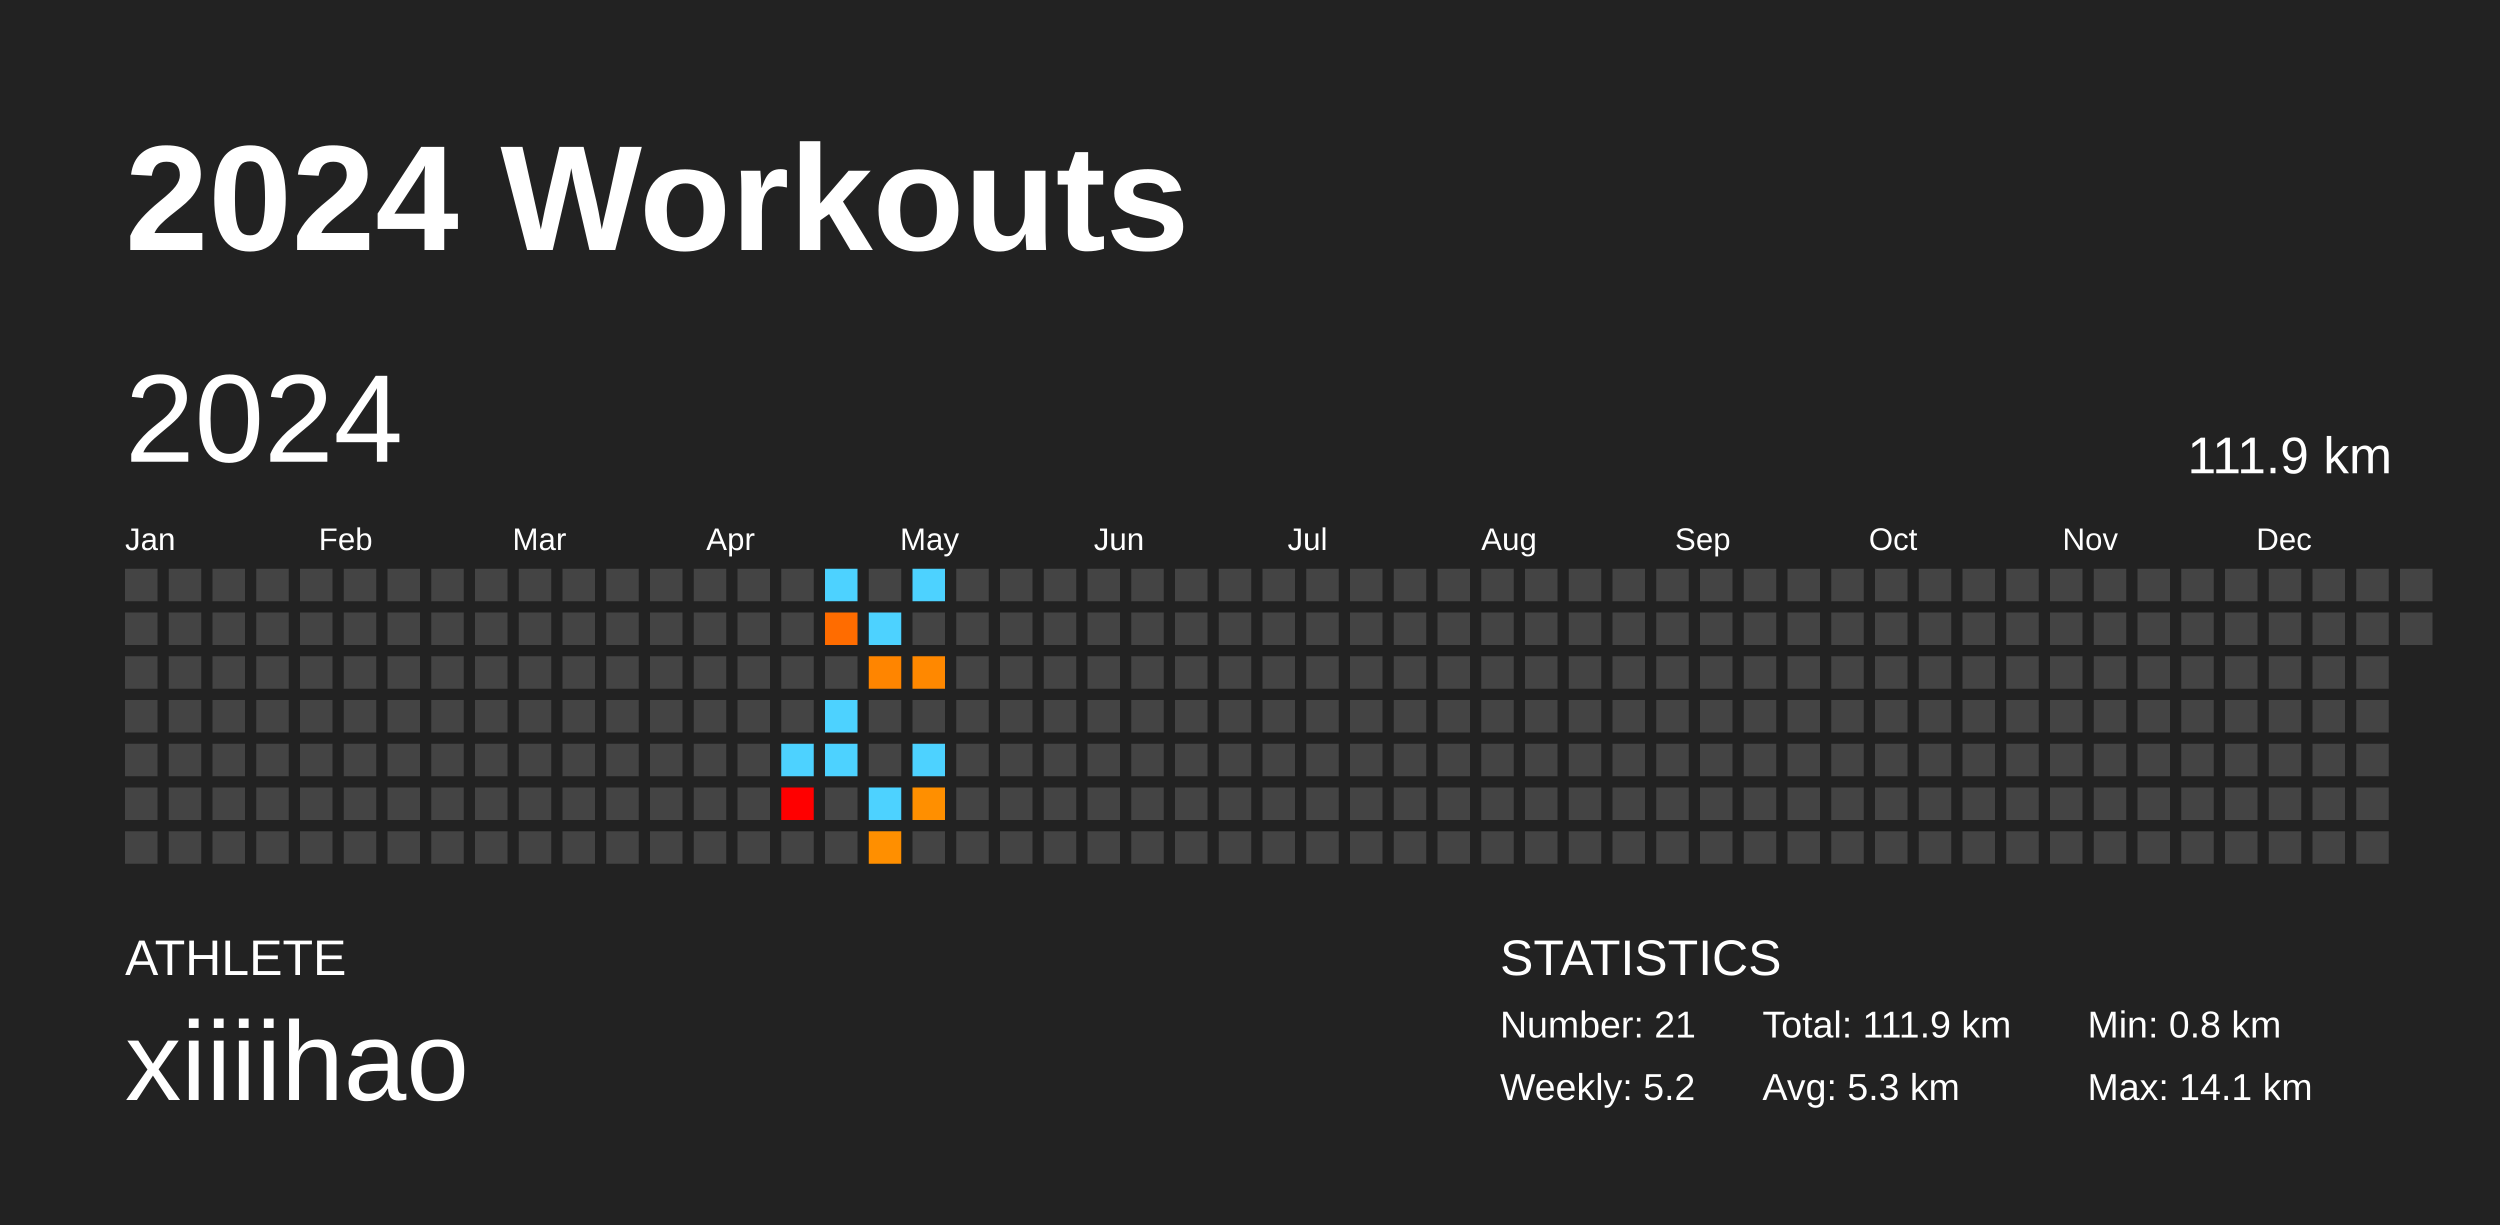
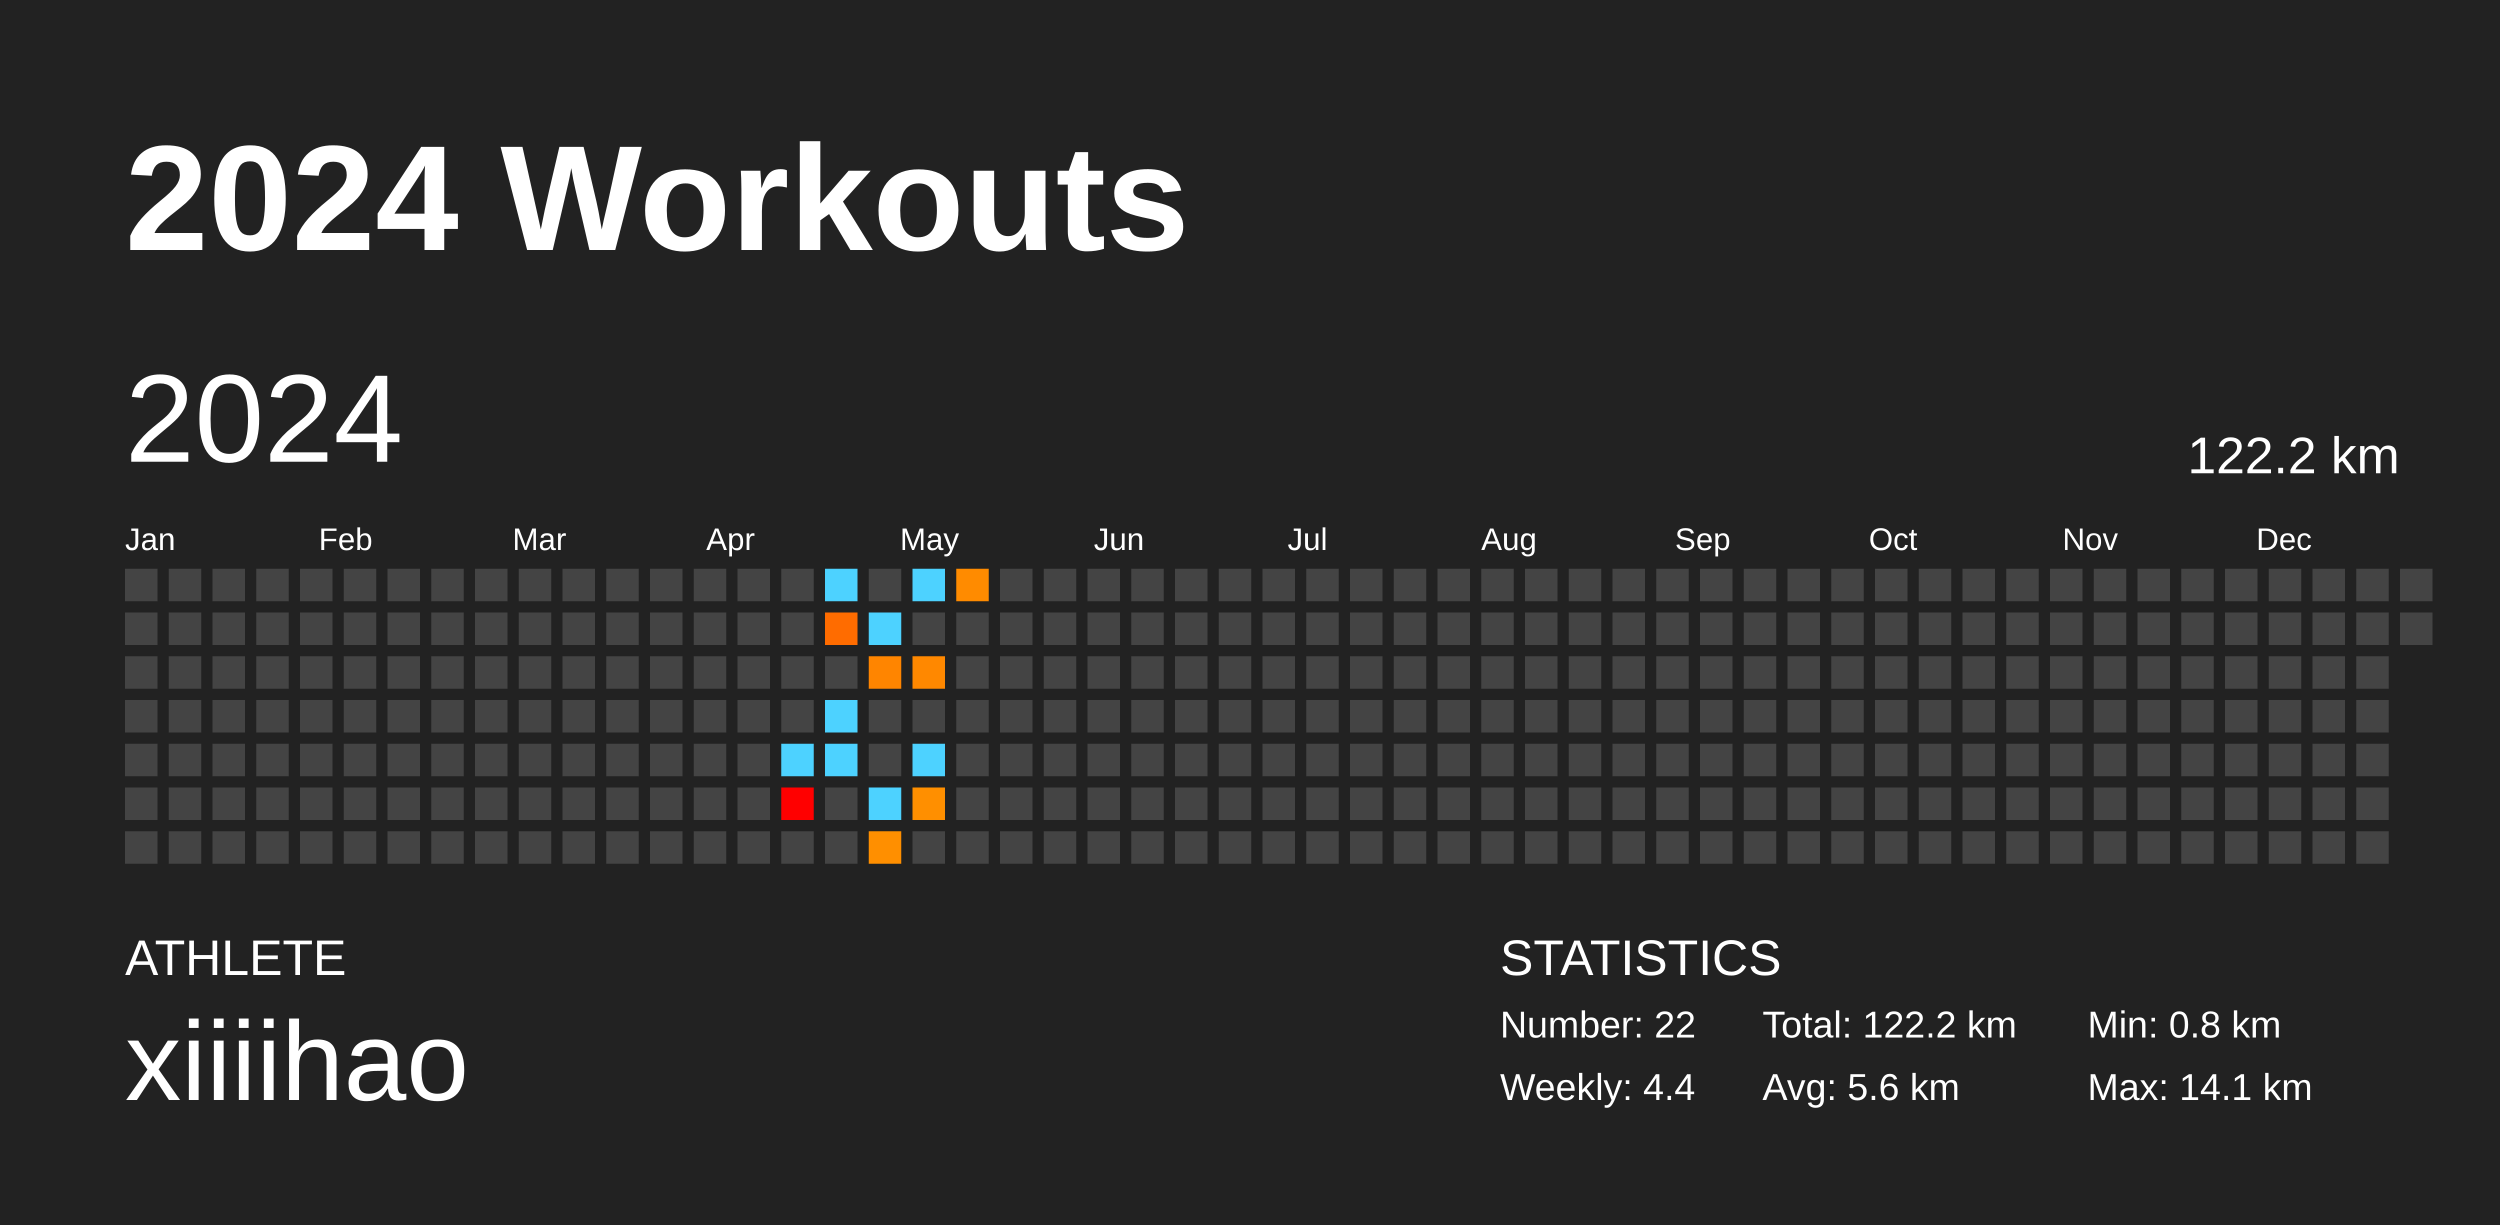
<svg xmlns="http://www.w3.org/2000/svg" baseProfile="full" height="98mm" version="1.1" viewBox="0,0,200,98" width="200mm">
  <defs />
  <rect fill="#222222" height="98" width="200" x="0" y="0" />
  <text fill="#FFFFFF" style="font-size:12px; font-family:Arial; font-weight:bold;" x="10" y="20">2024 Workouts</text>
  <text fill="#FFFFFF" style="font-size:4px; font-family:Arial" x="10" y="78">ATHLETE</text>
  <text fill="#FFFFFF" style="font-size:9px; font-family:Arial" x="10" y="88">xiiiihao</text>
  <text fill="#FFFFFF" style="font-size:4px; font-family:Arial" x="120" y="78">STATISTICS</text>
-   <text fill="#FFFFFF" style="font-size:3px; font-family:Arial" x="120" y="83">Number: 21</text>
-   <text fill="#FFFFFF" style="font-size:3px; font-family:Arial" x="120" y="88">Weekly: 5.2</text>
-   <text fill="#FFFFFF" style="font-size:3px; font-family:Arial" x="141" y="83">Total: 111.9 km</text>
-   <text fill="#FFFFFF" style="font-size:3px; font-family:Arial" x="141" y="88">Avg: 5.3 km</text>
+   <text fill="#FFFFFF" style="font-size:3px; font-family:Arial" x="120" y="83">Number: 22</text>
+   <text fill="#FFFFFF" style="font-size:3px; font-family:Arial" x="120" y="88">Weekly: 4.4</text>
+   <text fill="#FFFFFF" style="font-size:3px; font-family:Arial" x="141" y="83">Total: 122.2 km</text>
+   <text fill="#FFFFFF" style="font-size:3px; font-family:Arial" x="141" y="88">Avg: 5.6 km</text>
  <text fill="#FFFFFF" style="font-size:3px; font-family:Arial" x="167" y="83">Min: 0.8 km</text>
  <text fill="#FFFFFF" style="font-size:3px; font-family:Arial" x="167" y="88">Max: 14.1 km</text>
  <text dominant-baseline="hanging" fill="#FFFFFF" style="font-size:10.0px; font-family:Arial;" x="10" y="30">2024</text>
-   <text dominant-baseline="hanging" fill="#FFFFFF" style="font-size:4.125px; font-family:Arial;" x="175" y="35">111.9 km</text>
+   <text dominant-baseline="hanging" fill="#FFFFFF" style="font-size:4.125px; font-family:Arial;" x="175" y="35">122.2 km</text>
  <text fill="#FFFFFF" style="font-size:2.5px; font-family:Arial" x="10.0" y="44">Jan</text>
  <text fill="#FFFFFF" style="font-size:2.5px; font-family:Arial" x="25.5" y="44">Feb</text>
  <text fill="#FFFFFF" style="font-size:2.5px; font-family:Arial" x="41.0" y="44">Mar</text>
  <text fill="#FFFFFF" style="font-size:2.5px; font-family:Arial" x="56.5" y="44">Apr</text>
  <text fill="#FFFFFF" style="font-size:2.5px; font-family:Arial" x="72.0" y="44">May</text>
  <text fill="#FFFFFF" style="font-size:2.5px; font-family:Arial" x="87.5" y="44">Jun</text>
  <text fill="#FFFFFF" style="font-size:2.5px; font-family:Arial" x="103.0" y="44">Jul</text>
  <text fill="#FFFFFF" style="font-size:2.5px; font-family:Arial" x="118.5" y="44">Aug</text>
  <text fill="#FFFFFF" style="font-size:2.5px; font-family:Arial" x="134.0" y="44">Sep</text>
  <text fill="#FFFFFF" style="font-size:2.5px; font-family:Arial" x="149.5" y="44">Oct</text>
  <text fill="#FFFFFF" style="font-size:2.5px; font-family:Arial" x="165.0" y="44">Nov</text>
  <text fill="#FFFFFF" style="font-size:2.5px; font-family:Arial" x="180.5" y="44">Dec</text>
  <rect fill="#444444" height="2.6" width="2.6" x="10.0" y="45.5" />
  <rect fill="#444444" height="2.6" width="2.6" x="10.0" y="49.0" />
  <rect fill="#444444" height="2.6" width="2.6" x="10.0" y="52.5" />
  <rect fill="#444444" height="2.6" width="2.6" x="10.0" y="56.0" />
  <rect fill="#444444" height="2.6" width="2.6" x="10.0" y="59.5" />
  <rect fill="#444444" height="2.6" width="2.6" x="10.0" y="63.0" />
  <rect fill="#444444" height="2.6" width="2.6" x="10.0" y="66.5" />
  <rect fill="#444444" height="2.6" width="2.6" x="13.5" y="45.5" />
  <rect fill="#444444" height="2.6" width="2.6" x="13.5" y="49.0" />
  <rect fill="#444444" height="2.6" width="2.6" x="13.5" y="52.5" />
  <rect fill="#444444" height="2.6" width="2.6" x="13.5" y="56.0" />
  <rect fill="#444444" height="2.6" width="2.6" x="13.5" y="59.5" />
  <rect fill="#444444" height="2.6" width="2.6" x="13.5" y="63.0" />
  <rect fill="#444444" height="2.6" width="2.6" x="13.5" y="66.5" />
  <rect fill="#444444" height="2.6" width="2.6" x="17.0" y="45.5" />
  <rect fill="#444444" height="2.6" width="2.6" x="17.0" y="49.0" />
  <rect fill="#444444" height="2.6" width="2.6" x="17.0" y="52.5" />
  <rect fill="#444444" height="2.6" width="2.6" x="17.0" y="56.0" />
  <rect fill="#444444" height="2.6" width="2.6" x="17.0" y="59.5" />
  <rect fill="#444444" height="2.6" width="2.6" x="17.0" y="63.0" />
  <rect fill="#444444" height="2.6" width="2.6" x="17.0" y="66.5" />
  <rect fill="#444444" height="2.6" width="2.6" x="20.5" y="45.5" />
  <rect fill="#444444" height="2.6" width="2.6" x="20.5" y="49.0" />
  <rect fill="#444444" height="2.6" width="2.6" x="20.5" y="52.5" />
  <rect fill="#444444" height="2.6" width="2.6" x="20.5" y="56.0" />
  <rect fill="#444444" height="2.6" width="2.6" x="20.5" y="59.5" />
  <rect fill="#444444" height="2.6" width="2.6" x="20.5" y="63.0" />
  <rect fill="#444444" height="2.6" width="2.6" x="20.5" y="66.5" />
  <rect fill="#444444" height="2.6" width="2.6" x="24.0" y="45.5" />
  <rect fill="#444444" height="2.6" width="2.6" x="24.0" y="49.0" />
  <rect fill="#444444" height="2.6" width="2.6" x="24.0" y="52.5" />
  <rect fill="#444444" height="2.6" width="2.6" x="24.0" y="56.0" />
  <rect fill="#444444" height="2.6" width="2.6" x="24.0" y="59.5" />
  <rect fill="#444444" height="2.6" width="2.6" x="24.0" y="63.0" />
  <rect fill="#444444" height="2.6" width="2.6" x="24.0" y="66.5" />
  <rect fill="#444444" height="2.6" width="2.6" x="27.5" y="45.5" />
  <rect fill="#444444" height="2.6" width="2.6" x="27.5" y="49.0" />
  <rect fill="#444444" height="2.6" width="2.6" x="27.5" y="52.5" />
  <rect fill="#444444" height="2.6" width="2.6" x="27.5" y="56.0" />
  <rect fill="#444444" height="2.6" width="2.6" x="27.5" y="59.5" />
  <rect fill="#444444" height="2.6" width="2.6" x="27.5" y="63.0" />
  <rect fill="#444444" height="2.6" width="2.6" x="27.5" y="66.5" />
  <rect fill="#444444" height="2.6" width="2.6" x="31.0" y="45.5" />
  <rect fill="#444444" height="2.6" width="2.6" x="31.0" y="49.0" />
  <rect fill="#444444" height="2.6" width="2.6" x="31.0" y="52.5" />
  <rect fill="#444444" height="2.6" width="2.6" x="31.0" y="56.0" />
  <rect fill="#444444" height="2.6" width="2.6" x="31.0" y="59.5" />
  <rect fill="#444444" height="2.6" width="2.6" x="31.0" y="63.0" />
  <rect fill="#444444" height="2.6" width="2.6" x="31.0" y="66.5" />
  <rect fill="#444444" height="2.6" width="2.6" x="34.5" y="45.5" />
  <rect fill="#444444" height="2.6" width="2.6" x="34.5" y="49.0" />
  <rect fill="#444444" height="2.6" width="2.6" x="34.5" y="52.5" />
  <rect fill="#444444" height="2.6" width="2.6" x="34.5" y="56.0" />
  <rect fill="#444444" height="2.6" width="2.6" x="34.5" y="59.5" />
  <rect fill="#444444" height="2.6" width="2.6" x="34.5" y="63.0" />
  <rect fill="#444444" height="2.6" width="2.6" x="34.5" y="66.5" />
  <rect fill="#444444" height="2.6" width="2.6" x="38.0" y="45.5" />
  <rect fill="#444444" height="2.6" width="2.6" x="38.0" y="49.0" />
  <rect fill="#444444" height="2.6" width="2.6" x="38.0" y="52.5" />
  <rect fill="#444444" height="2.6" width="2.6" x="38.0" y="56.0" />
  <rect fill="#444444" height="2.6" width="2.6" x="38.0" y="59.5" />
  <rect fill="#444444" height="2.6" width="2.6" x="38.0" y="63.0" />
  <rect fill="#444444" height="2.6" width="2.6" x="38.0" y="66.5" />
  <rect fill="#444444" height="2.6" width="2.6" x="41.5" y="45.5" />
  <rect fill="#444444" height="2.6" width="2.6" x="41.5" y="49.0" />
  <rect fill="#444444" height="2.6" width="2.6" x="41.5" y="52.5" />
  <rect fill="#444444" height="2.6" width="2.6" x="41.5" y="56.0" />
  <rect fill="#444444" height="2.6" width="2.6" x="41.5" y="59.5" />
  <rect fill="#444444" height="2.6" width="2.6" x="41.5" y="63.0" />
  <rect fill="#444444" height="2.6" width="2.6" x="41.5" y="66.5" />
  <rect fill="#444444" height="2.6" width="2.6" x="45.0" y="45.5" />
  <rect fill="#444444" height="2.6" width="2.6" x="45.0" y="49.0" />
  <rect fill="#444444" height="2.6" width="2.6" x="45.0" y="52.5" />
  <rect fill="#444444" height="2.6" width="2.6" x="45.0" y="56.0" />
  <rect fill="#444444" height="2.6" width="2.6" x="45.0" y="59.5" />
  <rect fill="#444444" height="2.6" width="2.6" x="45.0" y="63.0" />
  <rect fill="#444444" height="2.6" width="2.6" x="45.0" y="66.5" />
  <rect fill="#444444" height="2.6" width="2.6" x="48.5" y="45.5" />
  <rect fill="#444444" height="2.6" width="2.6" x="48.5" y="49.0" />
  <rect fill="#444444" height="2.6" width="2.6" x="48.5" y="52.5" />
  <rect fill="#444444" height="2.6" width="2.6" x="48.5" y="56.0" />
  <rect fill="#444444" height="2.6" width="2.6" x="48.5" y="59.5" />
  <rect fill="#444444" height="2.6" width="2.6" x="48.5" y="63.0" />
  <rect fill="#444444" height="2.6" width="2.6" x="48.5" y="66.5" />
  <rect fill="#444444" height="2.6" width="2.6" x="52.0" y="45.5" />
  <rect fill="#444444" height="2.6" width="2.6" x="52.0" y="49.0" />
  <rect fill="#444444" height="2.6" width="2.6" x="52.0" y="52.5" />
  <rect fill="#444444" height="2.6" width="2.6" x="52.0" y="56.0" />
  <rect fill="#444444" height="2.6" width="2.6" x="52.0" y="59.5" />
  <rect fill="#444444" height="2.6" width="2.6" x="52.0" y="63.0" />
  <rect fill="#444444" height="2.6" width="2.6" x="52.0" y="66.5" />
  <rect fill="#444444" height="2.6" width="2.6" x="55.5" y="45.5" />
  <rect fill="#444444" height="2.6" width="2.6" x="55.5" y="49.0" />
  <rect fill="#444444" height="2.6" width="2.6" x="55.5" y="52.5" />
  <rect fill="#444444" height="2.6" width="2.6" x="55.5" y="56.0" />
  <rect fill="#444444" height="2.6" width="2.6" x="55.5" y="59.5" />
  <rect fill="#444444" height="2.6" width="2.6" x="55.5" y="63.0" />
  <rect fill="#444444" height="2.6" width="2.6" x="55.5" y="66.5" />
  <rect fill="#444444" height="2.6" width="2.6" x="59.0" y="45.5" />
  <rect fill="#444444" height="2.6" width="2.6" x="59.0" y="49.0" />
  <rect fill="#444444" height="2.6" width="2.6" x="59.0" y="52.5" />
  <rect fill="#444444" height="2.6" width="2.6" x="59.0" y="56.0" />
  <rect fill="#444444" height="2.6" width="2.6" x="59.0" y="59.5" />
  <rect fill="#444444" height="2.6" width="2.6" x="59.0" y="63.0" />
  <rect fill="#444444" height="2.6" width="2.6" x="59.0" y="66.5" />
  <rect fill="#444444" height="2.6" width="2.6" x="62.5" y="45.5" />
  <rect fill="#444444" height="2.6" width="2.6" x="62.5" y="49.0" />
  <rect fill="#444444" height="2.6" width="2.6" x="62.5" y="52.5" />
  <rect fill="#444444" height="2.6" width="2.6" x="62.5" y="56.0" />
  <rect fill="#4dd2ff" height="2.6" width="2.6" x="62.5" y="59.5" />
  <rect fill="#ff0000" height="2.6" width="2.6" x="62.5" y="63.0" />
  <rect fill="#444444" height="2.6" width="2.6" x="62.5" y="66.5" />
  <rect fill="#4dd2ff" height="2.6" width="2.6" x="66.0" y="45.5" />
  <rect fill="#ff6c00" height="2.6" width="2.6" x="66.0" y="49.0" />
  <rect fill="#444444" height="2.6" width="2.6" x="66.0" y="52.5" />
  <rect fill="#4dd2ff" height="2.6" width="2.6" x="66.0" y="56.0" />
  <rect fill="#4dd2ff" height="2.6" width="2.6" x="66.0" y="59.5" />
  <rect fill="#444444" height="2.6" width="2.6" x="66.0" y="63.0" />
  <rect fill="#444444" height="2.6" width="2.6" x="66.0" y="66.5" />
  <rect fill="#444444" height="2.6" width="2.6" x="69.5" y="45.5" />
  <rect fill="#4dd2ff" height="2.6" width="2.6" x="69.5" y="49.0" />
  <rect fill="#ff8500" height="2.6" width="2.6" x="69.5" y="52.5" />
  <rect fill="#444444" height="2.6" width="2.6" x="69.5" y="56.0" />
  <rect fill="#444444" height="2.6" width="2.6" x="69.5" y="59.5" />
  <rect fill="#4dd2ff" height="2.6" width="2.6" x="69.5" y="63.0" />
  <rect fill="#ff8f00" height="2.6" width="2.6" x="69.5" y="66.5" />
  <rect fill="#4dd2ff" height="2.6" width="2.6" x="73.0" y="45.5" />
  <rect fill="#444444" height="2.6" width="2.6" x="73.0" y="49.0" />
  <rect fill="#ff8800" height="2.6" width="2.6" x="73.0" y="52.5" />
  <rect fill="#444444" height="2.6" width="2.6" x="73.0" y="56.0" />
  <rect fill="#4dd2ff" height="2.6" width="2.6" x="73.0" y="59.5" />
  <rect fill="#ff8f00" height="2.6" width="2.6" x="73.0" y="63.0" />
  <rect fill="#444444" height="2.6" width="2.6" x="73.0" y="66.5" />
-   <rect fill="#444444" height="2.6" width="2.6" x="76.5" y="45.5" />
+   <rect fill="#ff8b00" height="2.6" width="2.6" x="76.5" y="45.5" />
  <rect fill="#444444" height="2.6" width="2.6" x="76.5" y="49.0" />
  <rect fill="#444444" height="2.6" width="2.6" x="76.5" y="52.5" />
  <rect fill="#444444" height="2.6" width="2.6" x="76.5" y="56.0" />
  <rect fill="#444444" height="2.6" width="2.6" x="76.5" y="59.5" />
  <rect fill="#444444" height="2.6" width="2.6" x="76.5" y="63.0" />
  <rect fill="#444444" height="2.6" width="2.6" x="76.5" y="66.5" />
  <rect fill="#444444" height="2.6" width="2.6" x="80.0" y="45.5" />
  <rect fill="#444444" height="2.6" width="2.6" x="80.0" y="49.0" />
  <rect fill="#444444" height="2.6" width="2.6" x="80.0" y="52.5" />
  <rect fill="#444444" height="2.6" width="2.6" x="80.0" y="56.0" />
  <rect fill="#444444" height="2.6" width="2.6" x="80.0" y="59.5" />
  <rect fill="#444444" height="2.6" width="2.6" x="80.0" y="63.0" />
  <rect fill="#444444" height="2.6" width="2.6" x="80.0" y="66.5" />
  <rect fill="#444444" height="2.6" width="2.6" x="83.5" y="45.5" />
  <rect fill="#444444" height="2.6" width="2.6" x="83.5" y="49.0" />
  <rect fill="#444444" height="2.6" width="2.6" x="83.5" y="52.5" />
  <rect fill="#444444" height="2.6" width="2.6" x="83.5" y="56.0" />
  <rect fill="#444444" height="2.6" width="2.6" x="83.5" y="59.5" />
  <rect fill="#444444" height="2.6" width="2.6" x="83.5" y="63.0" />
  <rect fill="#444444" height="2.6" width="2.6" x="83.5" y="66.5" />
  <rect fill="#444444" height="2.6" width="2.6" x="87.0" y="45.5" />
  <rect fill="#444444" height="2.6" width="2.6" x="87.0" y="49.0" />
  <rect fill="#444444" height="2.6" width="2.6" x="87.0" y="52.5" />
  <rect fill="#444444" height="2.6" width="2.6" x="87.0" y="56.0" />
  <rect fill="#444444" height="2.6" width="2.6" x="87.0" y="59.5" />
  <rect fill="#444444" height="2.6" width="2.6" x="87.0" y="63.0" />
  <rect fill="#444444" height="2.6" width="2.6" x="87.0" y="66.5" />
  <rect fill="#444444" height="2.6" width="2.6" x="90.5" y="45.5" />
  <rect fill="#444444" height="2.6" width="2.6" x="90.5" y="49.0" />
  <rect fill="#444444" height="2.6" width="2.6" x="90.5" y="52.5" />
  <rect fill="#444444" height="2.6" width="2.6" x="90.5" y="56.0" />
  <rect fill="#444444" height="2.6" width="2.6" x="90.5" y="59.5" />
  <rect fill="#444444" height="2.6" width="2.6" x="90.5" y="63.0" />
  <rect fill="#444444" height="2.6" width="2.6" x="90.5" y="66.5" />
  <rect fill="#444444" height="2.6" width="2.6" x="94.0" y="45.5" />
  <rect fill="#444444" height="2.6" width="2.6" x="94.0" y="49.0" />
  <rect fill="#444444" height="2.6" width="2.6" x="94.0" y="52.5" />
  <rect fill="#444444" height="2.6" width="2.6" x="94.0" y="56.0" />
  <rect fill="#444444" height="2.6" width="2.6" x="94.0" y="59.5" />
  <rect fill="#444444" height="2.6" width="2.6" x="94.0" y="63.0" />
  <rect fill="#444444" height="2.6" width="2.6" x="94.0" y="66.5" />
  <rect fill="#444444" height="2.6" width="2.6" x="97.5" y="45.5" />
  <rect fill="#444444" height="2.6" width="2.6" x="97.5" y="49.0" />
  <rect fill="#444444" height="2.6" width="2.6" x="97.5" y="52.5" />
  <rect fill="#444444" height="2.6" width="2.6" x="97.5" y="56.0" />
  <rect fill="#444444" height="2.6" width="2.6" x="97.5" y="59.5" />
  <rect fill="#444444" height="2.6" width="2.6" x="97.5" y="63.0" />
  <rect fill="#444444" height="2.6" width="2.6" x="97.5" y="66.5" />
  <rect fill="#444444" height="2.6" width="2.6" x="101.0" y="45.5" />
  <rect fill="#444444" height="2.6" width="2.6" x="101.0" y="49.0" />
  <rect fill="#444444" height="2.6" width="2.6" x="101.0" y="52.5" />
  <rect fill="#444444" height="2.6" width="2.6" x="101.0" y="56.0" />
  <rect fill="#444444" height="2.6" width="2.6" x="101.0" y="59.5" />
  <rect fill="#444444" height="2.6" width="2.6" x="101.0" y="63.0" />
  <rect fill="#444444" height="2.6" width="2.6" x="101.0" y="66.5" />
  <rect fill="#444444" height="2.6" width="2.6" x="104.5" y="45.5" />
  <rect fill="#444444" height="2.6" width="2.6" x="104.5" y="49.0" />
  <rect fill="#444444" height="2.6" width="2.6" x="104.5" y="52.5" />
  <rect fill="#444444" height="2.6" width="2.6" x="104.5" y="56.0" />
  <rect fill="#444444" height="2.6" width="2.6" x="104.5" y="59.5" />
  <rect fill="#444444" height="2.6" width="2.6" x="104.5" y="63.0" />
  <rect fill="#444444" height="2.6" width="2.6" x="104.5" y="66.5" />
  <rect fill="#444444" height="2.6" width="2.6" x="108.0" y="45.5" />
  <rect fill="#444444" height="2.6" width="2.6" x="108.0" y="49.0" />
  <rect fill="#444444" height="2.6" width="2.6" x="108.0" y="52.5" />
  <rect fill="#444444" height="2.6" width="2.6" x="108.0" y="56.0" />
  <rect fill="#444444" height="2.6" width="2.6" x="108.0" y="59.5" />
  <rect fill="#444444" height="2.6" width="2.6" x="108.0" y="63.0" />
  <rect fill="#444444" height="2.6" width="2.6" x="108.0" y="66.5" />
  <rect fill="#444444" height="2.6" width="2.6" x="111.5" y="45.5" />
  <rect fill="#444444" height="2.6" width="2.6" x="111.5" y="49.0" />
  <rect fill="#444444" height="2.6" width="2.6" x="111.5" y="52.5" />
  <rect fill="#444444" height="2.6" width="2.6" x="111.5" y="56.0" />
  <rect fill="#444444" height="2.6" width="2.6" x="111.5" y="59.5" />
  <rect fill="#444444" height="2.6" width="2.6" x="111.5" y="63.0" />
  <rect fill="#444444" height="2.6" width="2.6" x="111.5" y="66.5" />
  <rect fill="#444444" height="2.6" width="2.6" x="115.0" y="45.5" />
  <rect fill="#444444" height="2.6" width="2.6" x="115.0" y="49.0" />
  <rect fill="#444444" height="2.6" width="2.6" x="115.0" y="52.5" />
  <rect fill="#444444" height="2.6" width="2.6" x="115.0" y="56.0" />
  <rect fill="#444444" height="2.6" width="2.6" x="115.0" y="59.5" />
  <rect fill="#444444" height="2.6" width="2.6" x="115.0" y="63.0" />
  <rect fill="#444444" height="2.6" width="2.6" x="115.0" y="66.5" />
  <rect fill="#444444" height="2.6" width="2.6" x="118.5" y="45.5" />
  <rect fill="#444444" height="2.6" width="2.6" x="118.5" y="49.0" />
  <rect fill="#444444" height="2.6" width="2.6" x="118.5" y="52.5" />
  <rect fill="#444444" height="2.6" width="2.6" x="118.5" y="56.0" />
  <rect fill="#444444" height="2.6" width="2.6" x="118.5" y="59.5" />
  <rect fill="#444444" height="2.6" width="2.6" x="118.5" y="63.0" />
  <rect fill="#444444" height="2.6" width="2.6" x="118.5" y="66.5" />
  <rect fill="#444444" height="2.6" width="2.6" x="122.0" y="45.5" />
  <rect fill="#444444" height="2.6" width="2.6" x="122.0" y="49.0" />
  <rect fill="#444444" height="2.6" width="2.6" x="122.0" y="52.5" />
  <rect fill="#444444" height="2.6" width="2.6" x="122.0" y="56.0" />
  <rect fill="#444444" height="2.6" width="2.6" x="122.0" y="59.5" />
  <rect fill="#444444" height="2.6" width="2.6" x="122.0" y="63.0" />
  <rect fill="#444444" height="2.6" width="2.6" x="122.0" y="66.5" />
  <rect fill="#444444" height="2.6" width="2.6" x="125.5" y="45.5" />
  <rect fill="#444444" height="2.6" width="2.6" x="125.5" y="49.0" />
  <rect fill="#444444" height="2.6" width="2.6" x="125.5" y="52.5" />
  <rect fill="#444444" height="2.6" width="2.6" x="125.5" y="56.0" />
  <rect fill="#444444" height="2.6" width="2.6" x="125.5" y="59.5" />
  <rect fill="#444444" height="2.6" width="2.6" x="125.5" y="63.0" />
  <rect fill="#444444" height="2.6" width="2.6" x="125.5" y="66.5" />
  <rect fill="#444444" height="2.6" width="2.6" x="129.0" y="45.5" />
  <rect fill="#444444" height="2.6" width="2.6" x="129.0" y="49.0" />
  <rect fill="#444444" height="2.6" width="2.6" x="129.0" y="52.5" />
  <rect fill="#444444" height="2.6" width="2.6" x="129.0" y="56.0" />
  <rect fill="#444444" height="2.6" width="2.6" x="129.0" y="59.5" />
  <rect fill="#444444" height="2.6" width="2.6" x="129.0" y="63.0" />
  <rect fill="#444444" height="2.6" width="2.6" x="129.0" y="66.5" />
  <rect fill="#444444" height="2.6" width="2.6" x="132.5" y="45.5" />
  <rect fill="#444444" height="2.6" width="2.6" x="132.5" y="49.0" />
  <rect fill="#444444" height="2.6" width="2.6" x="132.5" y="52.5" />
  <rect fill="#444444" height="2.6" width="2.6" x="132.5" y="56.0" />
  <rect fill="#444444" height="2.6" width="2.6" x="132.5" y="59.5" />
  <rect fill="#444444" height="2.6" width="2.6" x="132.5" y="63.0" />
  <rect fill="#444444" height="2.6" width="2.6" x="132.5" y="66.5" />
  <rect fill="#444444" height="2.6" width="2.6" x="136.0" y="45.5" />
  <rect fill="#444444" height="2.6" width="2.6" x="136.0" y="49.0" />
  <rect fill="#444444" height="2.6" width="2.6" x="136.0" y="52.5" />
  <rect fill="#444444" height="2.6" width="2.6" x="136.0" y="56.0" />
  <rect fill="#444444" height="2.6" width="2.6" x="136.0" y="59.5" />
  <rect fill="#444444" height="2.6" width="2.6" x="136.0" y="63.0" />
  <rect fill="#444444" height="2.6" width="2.6" x="136.0" y="66.5" />
  <rect fill="#444444" height="2.6" width="2.6" x="139.5" y="45.5" />
  <rect fill="#444444" height="2.6" width="2.6" x="139.5" y="49.0" />
  <rect fill="#444444" height="2.6" width="2.6" x="139.5" y="52.5" />
  <rect fill="#444444" height="2.6" width="2.6" x="139.5" y="56.0" />
  <rect fill="#444444" height="2.6" width="2.6" x="139.5" y="59.5" />
  <rect fill="#444444" height="2.6" width="2.6" x="139.5" y="63.0" />
  <rect fill="#444444" height="2.6" width="2.6" x="139.5" y="66.5" />
  <rect fill="#444444" height="2.6" width="2.6" x="143.0" y="45.5" />
  <rect fill="#444444" height="2.6" width="2.6" x="143.0" y="49.0" />
  <rect fill="#444444" height="2.6" width="2.6" x="143.0" y="52.5" />
  <rect fill="#444444" height="2.6" width="2.6" x="143.0" y="56.0" />
  <rect fill="#444444" height="2.6" width="2.6" x="143.0" y="59.5" />
  <rect fill="#444444" height="2.6" width="2.6" x="143.0" y="63.0" />
  <rect fill="#444444" height="2.6" width="2.6" x="143.0" y="66.5" />
  <rect fill="#444444" height="2.6" width="2.6" x="146.5" y="45.5" />
  <rect fill="#444444" height="2.6" width="2.6" x="146.5" y="49.0" />
  <rect fill="#444444" height="2.6" width="2.6" x="146.5" y="52.5" />
  <rect fill="#444444" height="2.6" width="2.6" x="146.5" y="56.0" />
  <rect fill="#444444" height="2.6" width="2.6" x="146.5" y="59.5" />
  <rect fill="#444444" height="2.6" width="2.6" x="146.5" y="63.0" />
  <rect fill="#444444" height="2.6" width="2.6" x="146.5" y="66.5" />
  <rect fill="#444444" height="2.6" width="2.6" x="150.0" y="45.5" />
  <rect fill="#444444" height="2.6" width="2.6" x="150.0" y="49.0" />
  <rect fill="#444444" height="2.6" width="2.6" x="150.0" y="52.5" />
  <rect fill="#444444" height="2.6" width="2.6" x="150.0" y="56.0" />
  <rect fill="#444444" height="2.6" width="2.6" x="150.0" y="59.5" />
  <rect fill="#444444" height="2.6" width="2.6" x="150.0" y="63.0" />
  <rect fill="#444444" height="2.6" width="2.6" x="150.0" y="66.5" />
  <rect fill="#444444" height="2.6" width="2.6" x="153.5" y="45.5" />
  <rect fill="#444444" height="2.6" width="2.6" x="153.5" y="49.0" />
  <rect fill="#444444" height="2.6" width="2.6" x="153.5" y="52.5" />
  <rect fill="#444444" height="2.6" width="2.6" x="153.5" y="56.0" />
  <rect fill="#444444" height="2.6" width="2.6" x="153.5" y="59.5" />
  <rect fill="#444444" height="2.6" width="2.6" x="153.5" y="63.0" />
  <rect fill="#444444" height="2.6" width="2.6" x="153.5" y="66.5" />
  <rect fill="#444444" height="2.6" width="2.6" x="157.0" y="45.5" />
  <rect fill="#444444" height="2.6" width="2.6" x="157.0" y="49.0" />
  <rect fill="#444444" height="2.6" width="2.6" x="157.0" y="52.5" />
  <rect fill="#444444" height="2.6" width="2.6" x="157.0" y="56.0" />
  <rect fill="#444444" height="2.6" width="2.6" x="157.0" y="59.5" />
  <rect fill="#444444" height="2.6" width="2.6" x="157.0" y="63.0" />
  <rect fill="#444444" height="2.6" width="2.6" x="157.0" y="66.5" />
  <rect fill="#444444" height="2.6" width="2.6" x="160.5" y="45.5" />
  <rect fill="#444444" height="2.6" width="2.6" x="160.5" y="49.0" />
  <rect fill="#444444" height="2.6" width="2.6" x="160.5" y="52.5" />
  <rect fill="#444444" height="2.6" width="2.6" x="160.5" y="56.0" />
  <rect fill="#444444" height="2.6" width="2.6" x="160.5" y="59.5" />
  <rect fill="#444444" height="2.6" width="2.6" x="160.5" y="63.0" />
  <rect fill="#444444" height="2.6" width="2.6" x="160.5" y="66.5" />
  <rect fill="#444444" height="2.6" width="2.6" x="164.0" y="45.5" />
  <rect fill="#444444" height="2.6" width="2.6" x="164.0" y="49.0" />
  <rect fill="#444444" height="2.6" width="2.6" x="164.0" y="52.5" />
  <rect fill="#444444" height="2.6" width="2.6" x="164.0" y="56.0" />
  <rect fill="#444444" height="2.6" width="2.6" x="164.0" y="59.5" />
  <rect fill="#444444" height="2.6" width="2.6" x="164.0" y="63.0" />
  <rect fill="#444444" height="2.6" width="2.6" x="164.0" y="66.5" />
  <rect fill="#444444" height="2.6" width="2.6" x="167.5" y="45.5" />
  <rect fill="#444444" height="2.6" width="2.6" x="167.5" y="49.0" />
  <rect fill="#444444" height="2.6" width="2.6" x="167.5" y="52.5" />
  <rect fill="#444444" height="2.6" width="2.6" x="167.5" y="56.0" />
  <rect fill="#444444" height="2.6" width="2.6" x="167.5" y="59.5" />
  <rect fill="#444444" height="2.6" width="2.6" x="167.5" y="63.0" />
  <rect fill="#444444" height="2.6" width="2.6" x="167.5" y="66.5" />
  <rect fill="#444444" height="2.6" width="2.6" x="171.0" y="45.5" />
  <rect fill="#444444" height="2.6" width="2.6" x="171.0" y="49.0" />
  <rect fill="#444444" height="2.6" width="2.6" x="171.0" y="52.5" />
  <rect fill="#444444" height="2.6" width="2.6" x="171.0" y="56.0" />
  <rect fill="#444444" height="2.6" width="2.6" x="171.0" y="59.5" />
  <rect fill="#444444" height="2.6" width="2.6" x="171.0" y="63.0" />
  <rect fill="#444444" height="2.6" width="2.6" x="171.0" y="66.5" />
  <rect fill="#444444" height="2.6" width="2.6" x="174.5" y="45.5" />
  <rect fill="#444444" height="2.6" width="2.6" x="174.5" y="49.0" />
  <rect fill="#444444" height="2.6" width="2.6" x="174.5" y="52.5" />
  <rect fill="#444444" height="2.6" width="2.6" x="174.5" y="56.0" />
  <rect fill="#444444" height="2.6" width="2.6" x="174.5" y="59.5" />
  <rect fill="#444444" height="2.6" width="2.6" x="174.5" y="63.0" />
  <rect fill="#444444" height="2.6" width="2.6" x="174.5" y="66.5" />
  <rect fill="#444444" height="2.6" width="2.6" x="178.0" y="45.5" />
  <rect fill="#444444" height="2.6" width="2.6" x="178.0" y="49.0" />
  <rect fill="#444444" height="2.6" width="2.6" x="178.0" y="52.5" />
  <rect fill="#444444" height="2.6" width="2.6" x="178.0" y="56.0" />
  <rect fill="#444444" height="2.6" width="2.6" x="178.0" y="59.5" />
  <rect fill="#444444" height="2.6" width="2.6" x="178.0" y="63.0" />
  <rect fill="#444444" height="2.6" width="2.6" x="178.0" y="66.5" />
  <rect fill="#444444" height="2.6" width="2.6" x="181.5" y="45.5" />
  <rect fill="#444444" height="2.6" width="2.6" x="181.5" y="49.0" />
  <rect fill="#444444" height="2.6" width="2.6" x="181.5" y="52.5" />
  <rect fill="#444444" height="2.6" width="2.6" x="181.5" y="56.0" />
  <rect fill="#444444" height="2.6" width="2.6" x="181.5" y="59.5" />
  <rect fill="#444444" height="2.6" width="2.6" x="181.5" y="63.0" />
  <rect fill="#444444" height="2.6" width="2.6" x="181.5" y="66.5" />
  <rect fill="#444444" height="2.6" width="2.6" x="185.0" y="45.5" />
  <rect fill="#444444" height="2.6" width="2.6" x="185.0" y="49.0" />
  <rect fill="#444444" height="2.6" width="2.6" x="185.0" y="52.5" />
  <rect fill="#444444" height="2.6" width="2.6" x="185.0" y="56.0" />
  <rect fill="#444444" height="2.6" width="2.6" x="185.0" y="59.5" />
  <rect fill="#444444" height="2.6" width="2.6" x="185.0" y="63.0" />
  <rect fill="#444444" height="2.6" width="2.6" x="185.0" y="66.5" />
  <rect fill="#444444" height="2.6" width="2.6" x="188.5" y="45.5" />
  <rect fill="#444444" height="2.6" width="2.6" x="188.5" y="49.0" />
  <rect fill="#444444" height="2.6" width="2.6" x="188.5" y="52.5" />
  <rect fill="#444444" height="2.6" width="2.6" x="188.5" y="56.0" />
  <rect fill="#444444" height="2.6" width="2.6" x="188.5" y="59.5" />
  <rect fill="#444444" height="2.6" width="2.6" x="188.5" y="63.0" />
  <rect fill="#444444" height="2.6" width="2.6" x="188.5" y="66.5" />
  <rect fill="#444444" height="2.6" width="2.6" x="192.0" y="45.5" />
  <rect fill="#444444" height="2.6" width="2.6" x="192.0" y="49.0" />
</svg>
